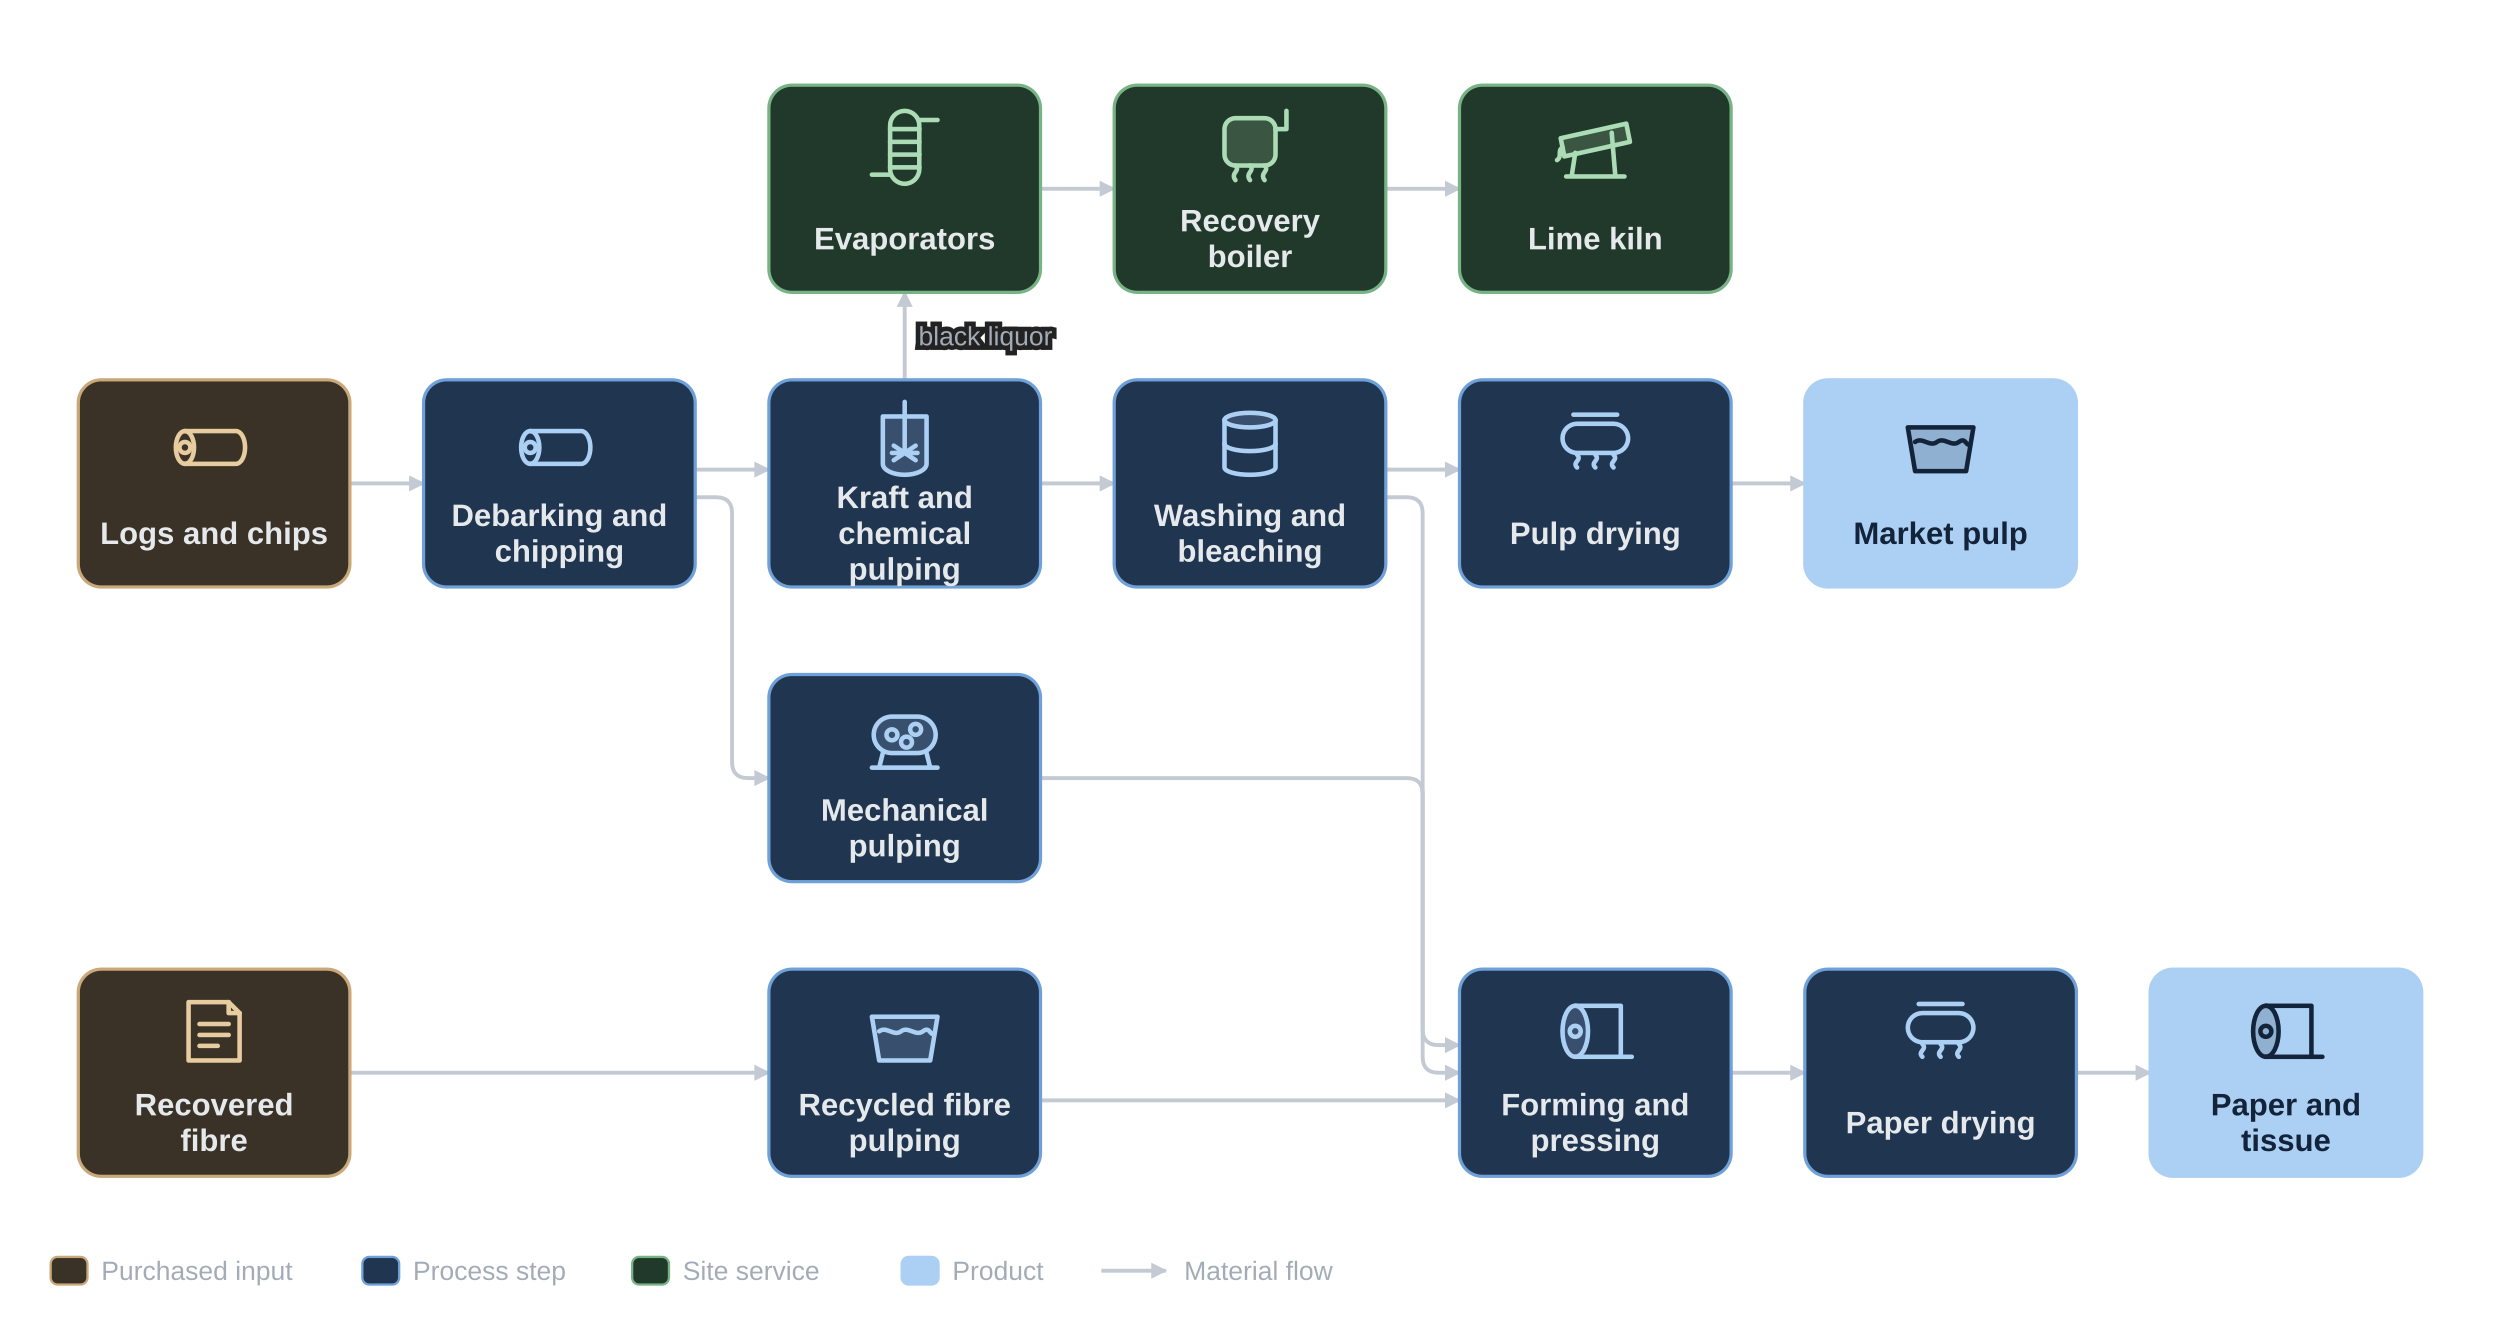
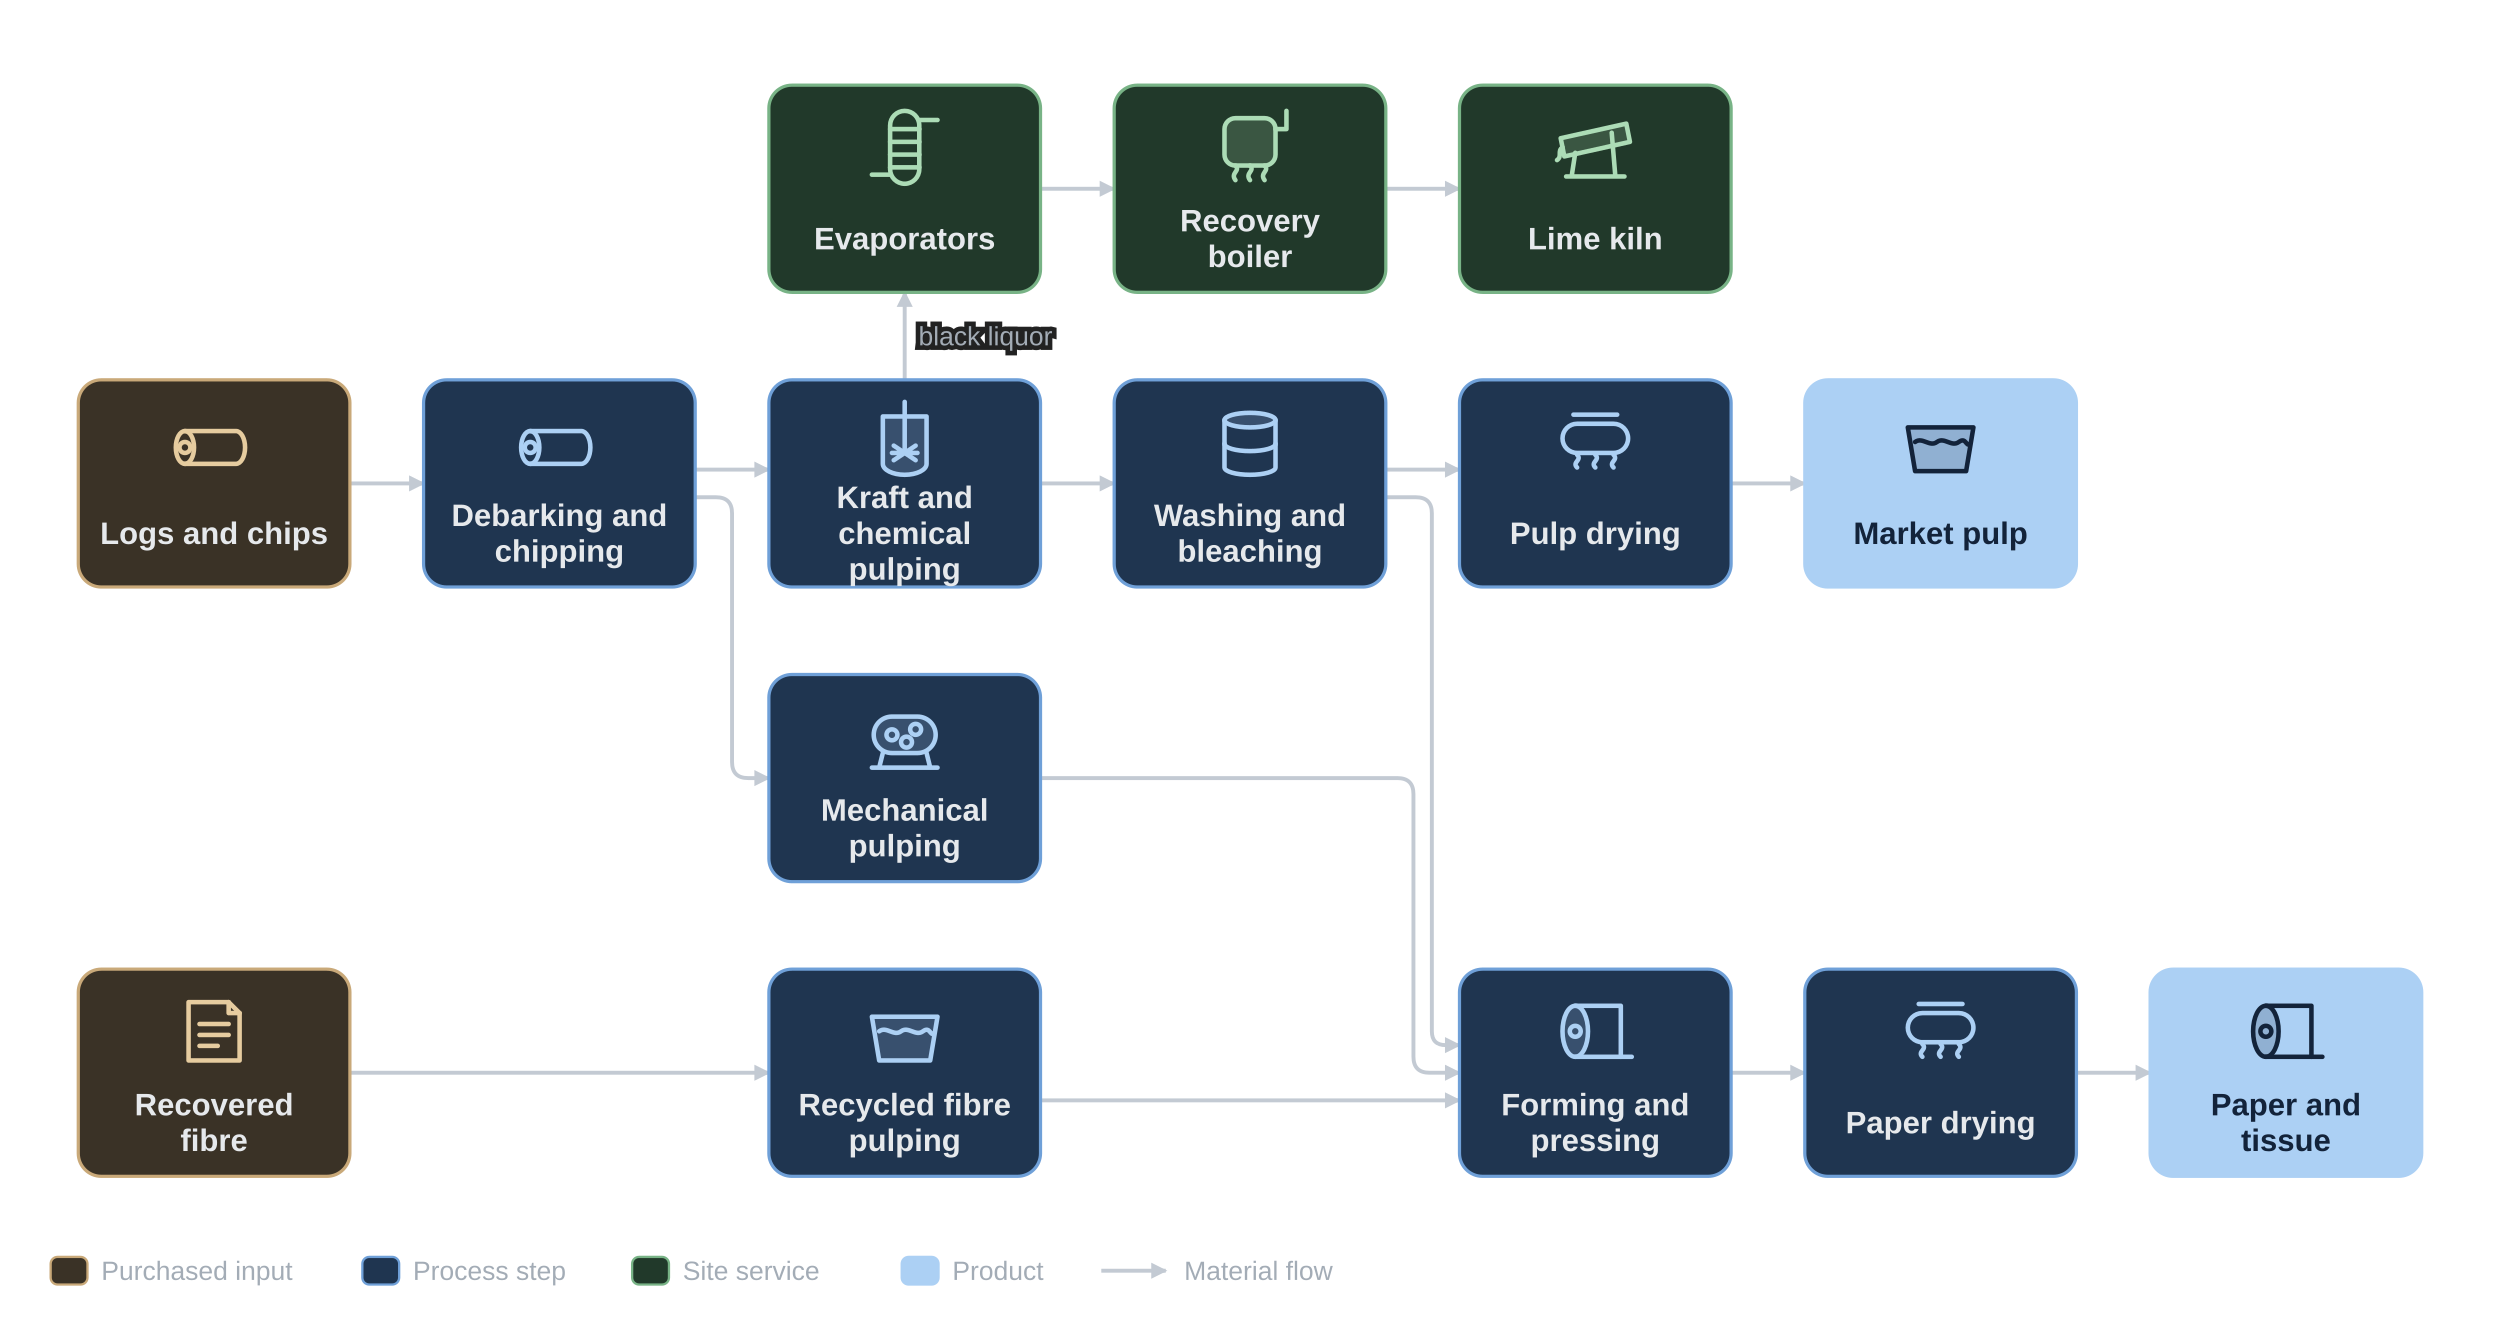
<svg xmlns="http://www.w3.org/2000/svg" viewBox="0 0 1086 574" width="1086" height="574" font-family="'Source Sans Pro', 'Source Sans 3', 'Segoe UI', 'Helvetica Neue', Arial, sans-serif" role="img" aria-label="Pulp and paper process flowchart">
  <defs>
    <symbol id="icon-boiler" viewBox="0 0 48 48">
      <g fill="none" stroke="currentColor" stroke-width="2.5" stroke-linecap="round" stroke-linejoin="round">
        <rect x="10" y="8" width="28" height="26" rx="6" fill="currentColor" fill-opacity="0.18" />
        <path d="M16 42 c-3-4 3-5 0-8 M24 42 c-3-4 3-5 0-8 M32 42 c-3-4 3-5 0-8" />
        <path d="M38 14 H44 V4" />
      </g>
    </symbol>
    <symbol id="icon-column" viewBox="0 0 48 48">
      <g fill="none" stroke="currentColor" stroke-width="2.5" stroke-linecap="round" stroke-linejoin="round">
        <rect x="16" y="4" width="16" height="40" rx="8" />
        <path d="M16 14 H32 M16 21 H32 M16 28 H32 M16 35 H32 M32 9 H42 M6 39 H16" />
      </g>
    </symbol>
    <symbol id="icon-dryer" viewBox="0 0 48 48">
      <g fill="none" stroke="currentColor" stroke-width="2.5" stroke-linecap="round" stroke-linejoin="round">
        <rect x="6" y="14" width="36" height="16" rx="8" />
        <path d="M14 38 c-3-3 3-4 0-7 M24 38 c-3-3 3-4 0-7 M34 38 c-3-3 3-4 0-7" />
        <path d="M12 9 H36" />
      </g>
    </symbol>
    <symbol id="icon-kiln" viewBox="0 0 48 48">
      <g fill="none" stroke="currentColor" stroke-width="2.5" stroke-linecap="round" stroke-linejoin="round">
        <path d="M5 19 L41 11 L43 21 L7 29 Z" fill="currentColor" fill-opacity="0.18" />
        <path d="M13 27 L11 40 M33 16 L35 40 M8 40 H40" />
        <path d="M3 31 c3-2 0-5 3-7" />
      </g>
    </symbol>
    <symbol id="icon-log" viewBox="0 0 48 48">
      <g fill="none" stroke="currentColor" stroke-width="2.5" stroke-linecap="round" stroke-linejoin="round">
        <path d="M8 18 H36 A5 9 0 0 1 36 36 H8" />
        <ellipse cx="8" cy="27" rx="5" ry="9" />
        <circle cx="8" cy="27" r="3" />
      </g>
    </symbol>
    <symbol id="icon-mill" viewBox="0 0 48 48">
      <g fill="none" stroke="currentColor" stroke-width="2.5" stroke-linecap="round" stroke-linejoin="round">
        <rect x="7" y="13" width="34" height="20" rx="10" fill="currentColor" fill-opacity="0.18" />
        <circle cx="17" cy="23" r="3" />
        <circle cx="25" cy="27" r="3" />
        <circle cx="30" cy="20" r="3" />
        <path d="M12 33 L10 41 M36 33 L38 41 M6 41 H42" />
      </g>
    </symbol>
    <symbol id="icon-paper" viewBox="0 0 48 48">
      <g fill="none" stroke="currentColor" stroke-width="2.5" stroke-linecap="round" stroke-linejoin="round">
        <path d="M10 8 H32 L38 14 V40 H10 Z" />
        <path d="M32 8 V14 H38 M16 20 H32 M16 26 H32 M16 32 H26" />
      </g>
    </symbol>
    <symbol id="icon-paper-roll" viewBox="0 0 48 48">
      <g fill="none" stroke="currentColor" stroke-width="2.5" stroke-linecap="round" stroke-linejoin="round">
        <ellipse cx="13" cy="24" rx="7" ry="14" fill="currentColor" fill-opacity="0.18" />
        <circle cx="13" cy="24" r="3" />
        <path d="M13 10 H38 V38 H13" />
        <path d="M38 38 L44 38" />
      </g>
    </symbol>
    <symbol id="icon-pulp" viewBox="0 0 48 48">
      <g fill="none" stroke="currentColor" stroke-width="2.5" stroke-linecap="round" stroke-linejoin="round">
        <path d="M6 16 H42 L38 40 H10 Z" fill="currentColor" fill-opacity="0.18" />
        <path d="M10 24 c4-3 8 3 12 0 s8 3 12 0 s4 3 6 1" />
      </g>
    </symbol>
    <symbol id="icon-reactor" viewBox="0 0 48 48">
      <g fill="none" stroke="currentColor" stroke-width="2.5" stroke-linecap="round" stroke-linejoin="round">
        <path d="M12 10 H36 V36 A12 6 0 0 1 12 36 Z" fill="currentColor" fill-opacity="0.18" />
        <path d="M24 2 V30 M17 30 H31 M18 26 L30 34 M30 26 L18 34" />
      </g>
    </symbol>
    <symbol id="icon-tank" viewBox="0 0 48 48">
      <g fill="none" stroke="currentColor" stroke-width="2.5" stroke-linecap="round" stroke-linejoin="round">
        <path d="M10 12 V38 A14 4 0 0 0 38 38 V12" />
        <ellipse cx="24" cy="12" rx="14" ry="4" fill="currentColor" fill-opacity="0.18" />
        <path d="M10 25 A14 4 0 0 0 38 25" />
      </g>
    </symbol>
    <marker id="arrow-material" viewBox="0 0 10 10" refX="9" refY="5" markerWidth="7" markerHeight="7" markerUnits="userSpaceOnUse" orient="auto-start-reverse">
      <path d="M 0 0 L 10 5 L 0 10 z" fill="#c3cad3" />
    </marker>
    <marker id="arrow-energy" viewBox="0 0 10 10" refX="9" refY="5" markerWidth="7" markerHeight="7" markerUnits="userSpaceOnUse" orient="auto-start-reverse">
      <path d="M 0 0 L 10 5 L 0 10 z" fill="#eda15c" />
    </marker>
    <marker id="arrow-emission" viewBox="0 0 10 10" refX="9" refY="5" markerWidth="7" markerHeight="7" markerUnits="userSpaceOnUse" orient="auto-start-reverse">
      <path d="M 0 0 L 10 5 L 0 10 z" fill="#8f9aa6" />
    </marker>
  </defs>
  <path d="M 152.0 210.0 L 184.0 210.0" fill="none" stroke="#c3cad3" stroke-width="1.7" marker-end="url(#arrow-material)" />
  <path d="M 302.0 204.0 L 334.0 204.0" fill="none" stroke="#c3cad3" stroke-width="1.7" marker-end="url(#arrow-material)" />
  <path d="M 302.0 216.0 L 311.0 216.0 Q 318.0 216.0 318.0 223.0 L 318.0 331.0 Q 318.0 338.0 325.0 338.0 L 334.0 338.0" fill="none" stroke="#c3cad3" stroke-width="1.7" marker-end="url(#arrow-material)" />
  <path d="M 152.0 466.0 L 334.0 466.0" fill="none" stroke="#c3cad3" stroke-width="1.7" marker-end="url(#arrow-material)" />
  <path d="M 393.0 165.0 L 393.0 127.0" fill="none" stroke="#c3cad3" stroke-width="1.7" marker-end="url(#arrow-material)" />
  <text x="399.0" y="150.0" text-anchor="start" font-size="11.5" fill="#a3acb6" stroke="#222222" stroke-width="4" paint-order="stroke">black liquor</text>
  <path d="M 452.0 82.0 L 484.0 82.0" fill="none" stroke="#c3cad3" stroke-width="1.7" marker-end="url(#arrow-material)" />
  <path d="M 602.0 82.0 L 634.0 82.0" fill="none" stroke="#c3cad3" stroke-width="1.7" marker-end="url(#arrow-material)" />
  <path d="M 452.0 210.0 L 484.0 210.0" fill="none" stroke="#c3cad3" stroke-width="1.7" marker-end="url(#arrow-material)" />
  <path d="M 602.0 204.0 L 634.0 204.0" fill="none" stroke="#c3cad3" stroke-width="1.7" marker-end="url(#arrow-material)" />
  <path d="M 752.0 210.0 L 784.0 210.0" fill="none" stroke="#c3cad3" stroke-width="1.7" marker-end="url(#arrow-material)" />
-   <path d="M 602.0 216.0 L 611.0 216.0 Q 618.0 216.0 618.0 223.0 L 618.0 447.0 Q 618.0 454.0 625.0 454.0 L 634.0 454.0" fill="none" stroke="#c3cad3" stroke-width="1.7" marker-end="url(#arrow-material)" />
-   <path d="M 452.0 338.0 L 611.0 338.0 Q 618.0 338.0 618.0 345.0 L 618.0 459.0 Q 618.0 466.0 625.0 466.0 L 634.0 466.0" fill="none" stroke="#c3cad3" stroke-width="1.7" marker-end="url(#arrow-material)" />
+   <path d="M 602.0 216.0 L 615.0 216.0 Q 622.0 216.0 622.0 223.0 L 622.0 448.0 Q 622.0 454.0 628.0 454.0 L 634.0 454.0" fill="none" stroke="#c3cad3" stroke-width="1.7" marker-end="url(#arrow-material)" />
+   <path d="M 452.0 338.0 L 607.0 338.0 Q 614.0 338.0 614.0 345.0 L 614.0 459.0 Q 614.0 466.0 621.0 466.0 L 634.0 466.0" fill="none" stroke="#c3cad3" stroke-width="1.7" marker-end="url(#arrow-material)" />
  <path d="M 452.0 478.0 L 634.0 478.0" fill="none" stroke="#c3cad3" stroke-width="1.7" marker-end="url(#arrow-material)" />
  <path d="M 752.0 466.0 L 784.0 466.0" fill="none" stroke="#c3cad3" stroke-width="1.7" marker-end="url(#arrow-material)" />
  <path d="M 902.0 466.0 L 934.0 466.0" fill="none" stroke="#c3cad3" stroke-width="1.7" marker-end="url(#arrow-material)" />
  <g>
    <rect x="34.0" y="165.0" width="118" height="90" rx="10" fill="#3a3226" stroke="#c9a979" stroke-width="1.4" />
    <use href="#icon-log" x="74.0" y="173.0" width="38" height="38" style="color:#e6cc9f" />
    <text x="93.0" y="236.3" text-anchor="middle" font-size="13.5" font-weight="600" fill="#e6e9ec">Logs and chips</text>
  </g>
  <g>
    <rect x="34.0" y="421.0" width="118" height="90" rx="10" fill="#3a3226" stroke="#c9a979" stroke-width="1.4" />
    <use href="#icon-paper" x="74.0" y="429.0" width="38" height="38" style="color:#e6cc9f" />
    <text x="93.0" y="484.5" text-anchor="middle" font-size="13.5" font-weight="600" fill="#e6e9ec">Recovered</text>
    <text x="93.0" y="500.0" text-anchor="middle" font-size="13.5" font-weight="600" fill="#e6e9ec">fibre</text>
  </g>
  <g>
    <rect x="184.0" y="165.0" width="118" height="90" rx="10" fill="#1f3550" stroke="#6fa0d8" stroke-width="1.4" />
    <use href="#icon-log" x="224.0" y="173.0" width="38" height="38" style="color:#acd0f4" />
    <text x="243.0" y="228.5" text-anchor="middle" font-size="13.5" font-weight="600" fill="#e6e9ec">Debarking and</text>
    <text x="243.0" y="244.0" text-anchor="middle" font-size="13.5" font-weight="600" fill="#e6e9ec">chipping</text>
  </g>
  <g>
    <rect x="334.0" y="165.0" width="118" height="90" rx="10" fill="#1f3550" stroke="#6fa0d8" stroke-width="1.4" />
    <use href="#icon-reactor" x="374.0" y="173.0" width="38" height="38" style="color:#acd0f4" />
    <text x="393.0" y="220.7" text-anchor="middle" font-size="13.5" font-weight="600" fill="#e6e9ec">Kraft and</text>
    <text x="393.0" y="236.3" text-anchor="middle" font-size="13.5" font-weight="600" fill="#e6e9ec">chemical</text>
    <text x="393.0" y="251.8" text-anchor="middle" font-size="13.5" font-weight="600" fill="#e6e9ec">pulping</text>
  </g>
  <g>
    <rect x="334.0" y="293.0" width="118" height="90" rx="10" fill="#1f3550" stroke="#6fa0d8" stroke-width="1.4" />
    <use href="#icon-mill" x="374.0" y="301.0" width="38" height="38" style="color:#acd0f4" />
    <text x="393.0" y="356.5" text-anchor="middle" font-size="13.5" font-weight="600" fill="#e6e9ec">Mechanical</text>
    <text x="393.0" y="372.0" text-anchor="middle" font-size="13.5" font-weight="600" fill="#e6e9ec">pulping</text>
  </g>
  <g>
    <rect x="334.0" y="421.0" width="118" height="90" rx="10" fill="#1f3550" stroke="#6fa0d8" stroke-width="1.4" />
    <use href="#icon-pulp" x="374.0" y="429.0" width="38" height="38" style="color:#acd0f4" />
    <text x="393.0" y="484.5" text-anchor="middle" font-size="13.5" font-weight="600" fill="#e6e9ec">Recycled fibre</text>
    <text x="393.0" y="500.0" text-anchor="middle" font-size="13.5" font-weight="600" fill="#e6e9ec">pulping</text>
  </g>
  <g>
    <rect x="334.0" y="37.0" width="118" height="90" rx="10" fill="#21392a" stroke="#78b386" stroke-width="1.4" />
    <use href="#icon-column" x="374.0" y="45.0" width="38" height="38" style="color:#acdcb6" />
    <text x="393.0" y="108.3" text-anchor="middle" font-size="13.5" font-weight="600" fill="#e6e9ec">Evaporators</text>
  </g>
  <g>
    <rect x="484.0" y="37.0" width="118" height="90" rx="10" fill="#21392a" stroke="#78b386" stroke-width="1.4" />
    <use href="#icon-boiler" x="524.0" y="45.0" width="38" height="38" style="color:#acdcb6" />
    <text x="543.0" y="100.5" text-anchor="middle" font-size="13.5" font-weight="600" fill="#e6e9ec">Recovery</text>
    <text x="543.0" y="116.0" text-anchor="middle" font-size="13.5" font-weight="600" fill="#e6e9ec">boiler</text>
  </g>
  <g>
    <rect x="634.0" y="37.0" width="118" height="90" rx="10" fill="#21392a" stroke="#78b386" stroke-width="1.4" />
    <use href="#icon-kiln" x="674.0" y="45.0" width="38" height="38" style="color:#acdcb6" />
    <text x="693.0" y="108.3" text-anchor="middle" font-size="13.5" font-weight="600" fill="#e6e9ec">Lime kiln</text>
  </g>
  <g>
    <rect x="484.0" y="165.0" width="118" height="90" rx="10" fill="#1f3550" stroke="#6fa0d8" stroke-width="1.4" />
    <use href="#icon-tank" x="524.0" y="173.0" width="38" height="38" style="color:#acd0f4" />
    <text x="543.0" y="228.5" text-anchor="middle" font-size="13.5" font-weight="600" fill="#e6e9ec">Washing and</text>
    <text x="543.0" y="244.0" text-anchor="middle" font-size="13.5" font-weight="600" fill="#e6e9ec">bleaching</text>
  </g>
  <g>
    <rect x="634.0" y="165.0" width="118" height="90" rx="10" fill="#1f3550" stroke="#6fa0d8" stroke-width="1.4" />
    <use href="#icon-dryer" x="674.0" y="173.0" width="38" height="38" style="color:#acd0f4" />
    <text x="693.0" y="236.3" text-anchor="middle" font-size="13.5" font-weight="600" fill="#e6e9ec">Pulp drying</text>
  </g>
  <g>
    <rect x="784.0" y="165.0" width="118" height="90" rx="10" fill="#acd0f4" stroke="#acd0f4" stroke-width="1.4" />
    <use href="#icon-pulp" x="824.0" y="173.0" width="38" height="38" style="color:#13233a" />
    <text x="843.0" y="236.3" text-anchor="middle" font-size="13.5" font-weight="600" fill="#13233a">Market pulp</text>
  </g>
  <g>
    <rect x="634.0" y="421.0" width="118" height="90" rx="10" fill="#1f3550" stroke="#6fa0d8" stroke-width="1.4" />
    <use href="#icon-paper-roll" x="674.0" y="429.0" width="38" height="38" style="color:#acd0f4" />
    <text x="693.0" y="484.5" text-anchor="middle" font-size="13.5" font-weight="600" fill="#e6e9ec">Forming and</text>
    <text x="693.0" y="500.0" text-anchor="middle" font-size="13.5" font-weight="600" fill="#e6e9ec">pressing</text>
  </g>
  <g>
    <rect x="784.0" y="421.0" width="118" height="90" rx="10" fill="#1f3550" stroke="#6fa0d8" stroke-width="1.4" />
    <use href="#icon-dryer" x="824.0" y="429.0" width="38" height="38" style="color:#acd0f4" />
    <text x="843.0" y="492.3" text-anchor="middle" font-size="13.5" font-weight="600" fill="#e6e9ec">Paper drying</text>
  </g>
  <g>
    <rect x="934.0" y="421.0" width="118" height="90" rx="10" fill="#acd0f4" stroke="#acd0f4" stroke-width="1.4" />
    <use href="#icon-paper-roll" x="974.0" y="429.0" width="38" height="38" style="color:#13233a" />
    <text x="993.0" y="484.5" text-anchor="middle" font-size="13.5" font-weight="600" fill="#13233a">Paper and</text>
    <text x="993.0" y="500.0" text-anchor="middle" font-size="13.5" font-weight="600" fill="#13233a">tissue</text>
  </g>
  <rect x="22.0" y="546" width="16" height="12" rx="3" fill="#3a3226" stroke="#c9a979" />
  <text x="44.0" y="556" font-size="11.5" fill="#a3acb6">Purchased input</text>
  <rect x="157.4" y="546" width="16" height="12" rx="3" fill="#1f3550" stroke="#6fa0d8" />
  <text x="179.4" y="556" font-size="11.5" fill="#a3acb6">Process step</text>
  <rect x="274.6" y="546" width="16" height="12" rx="3" fill="#21392a" stroke="#78b386" />
  <text x="296.6" y="556" font-size="11.5" fill="#a3acb6">Site service</text>
  <rect x="391.7" y="546" width="16" height="12" rx="3" fill="#acd0f4" stroke="#acd0f4" />
  <text x="413.7" y="556" font-size="11.5" fill="#a3acb6">Product</text>
  <path d="M 478.4 552 H 506.4" stroke="#c3cad3" stroke-width="1.7" marker-end="url(#arrow-material)" />
  <text x="514.4" y="556" font-size="11.5" fill="#a3acb6">Material flow</text>
</svg>
